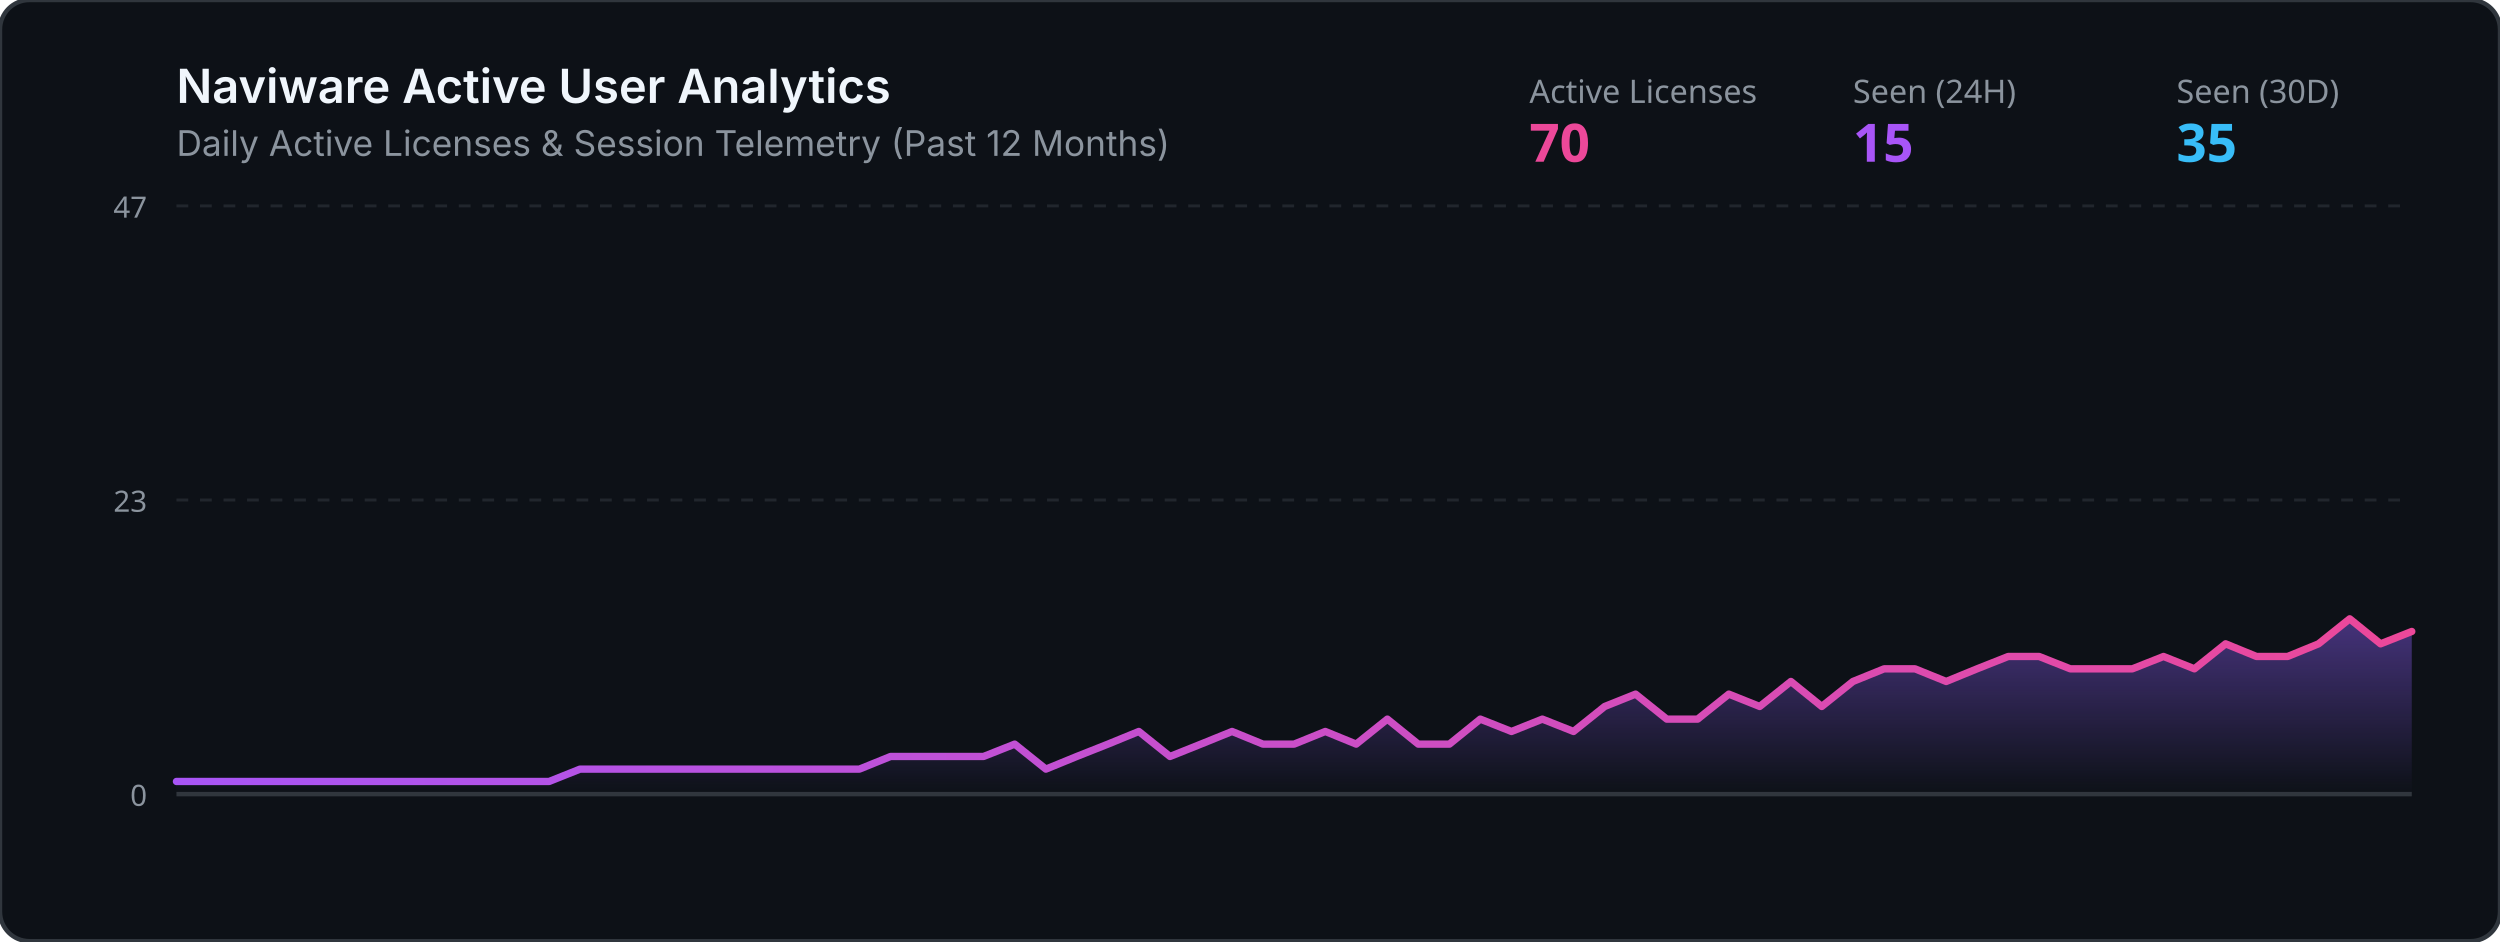
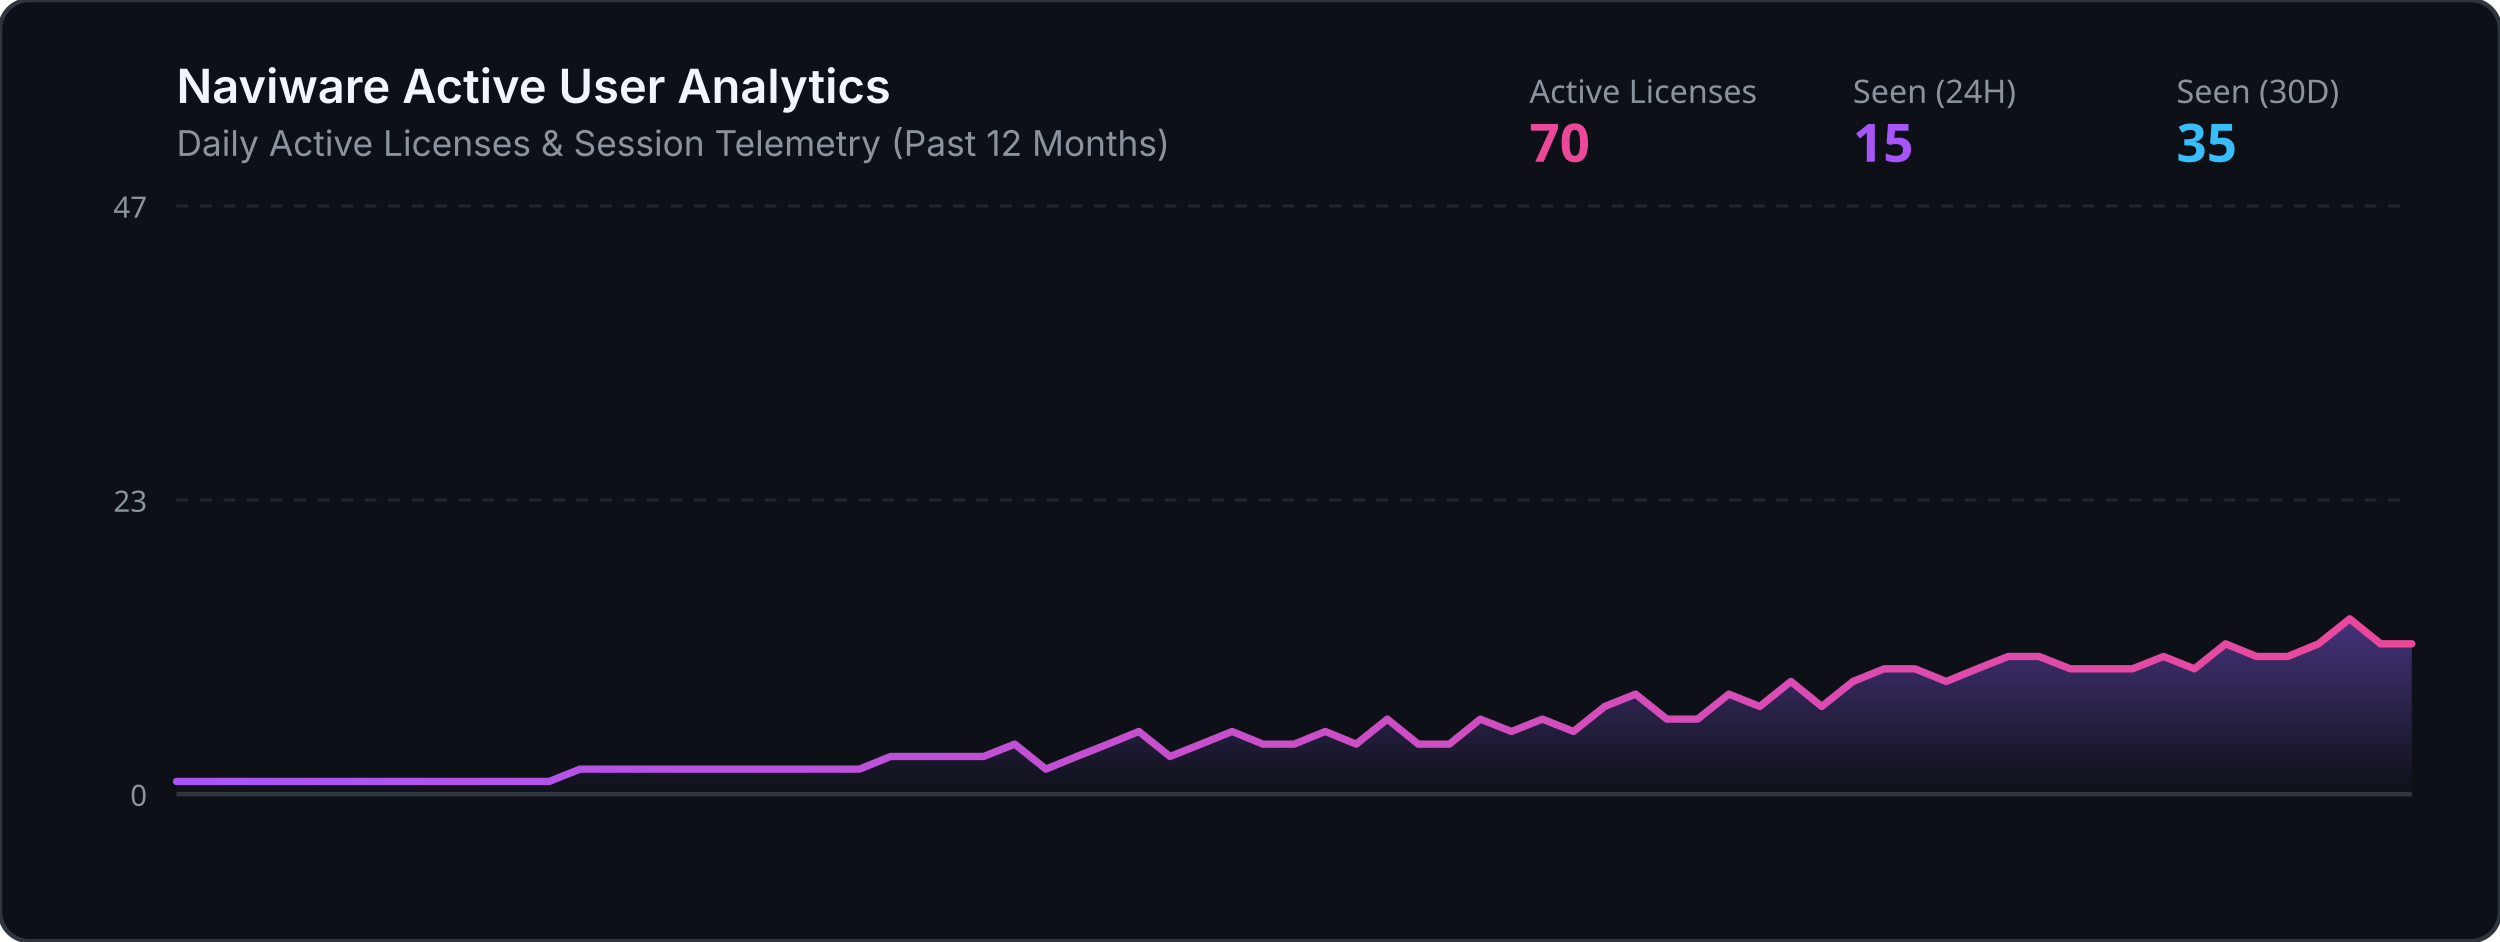
<svg xmlns="http://www.w3.org/2000/svg" viewBox="0 0 850 320" width="100%" height="320">
  <defs>
    <linearGradient id="grad" x1="0%" y1="0%" x2="0%" y2="100%">
      <stop offset="0%" stop-color="#8b5cf6" stop-opacity="0.45" />
      <stop offset="100%" stop-color="#8b5cf6" stop-opacity="0.0" />
    </linearGradient>
    <linearGradient id="lineGrad" x1="0%" y1="0%" x2="100%" y2="0%">
      <stop offset="0%" stop-color="#a855f7" />
      <stop offset="100%" stop-color="#ec4899" />
    </linearGradient>
  </defs>
  <rect width="850" height="320" rx="10" fill="#0d1117" stroke="#30363d" stroke-width="1.5" />
  <text x="60" y="35" fill="#f0f6fc" font-family="-apple-system,BlinkMacSystemFont,Segoe UI,sans-serif" font-size="16" font-weight="600">Naviware Active User Analytics</text>
  <text x="60" y="53" fill="#8b949e" font-family="-apple-system,BlinkMacSystemFont,Segoe UI,sans-serif" font-size="12">Daily Active Licenses &amp; Session Telemetry (Past 12 Months)</text>
  <text x="520" y="35" fill="#8b949e" font-family="sans-serif" font-size="11">Active Licenses</text>
  <text x="520" y="55" fill="#ec4899" font-family="sans-serif" font-size="18" font-weight="bold">70</text>
  <text x="630" y="35" fill="#8b949e" font-family="sans-serif" font-size="11">Seen (24H)</text>
  <text x="630" y="55" fill="#a855f7" font-family="sans-serif" font-size="18" font-weight="bold">15</text>
  <text x="740" y="35" fill="#8b949e" font-family="sans-serif" font-size="11">Seen (30D)</text>
  <text x="740" y="55" fill="#38bdf8" font-family="sans-serif" font-size="18" font-weight="bold">35</text>
  <line x1="60" y1="70" x2="820" y2="70" stroke="#21262d" stroke-width="1" stroke-dasharray="4" />
  <line x1="60" y1="170.0" x2="820" y2="170.0" stroke="#21262d" stroke-width="1" stroke-dasharray="4" />
  <line x1="60" y1="270" x2="820" y2="270" stroke="#30363d" stroke-width="1.5" />
  <text x="50" y="74" fill="#8b949e" font-family="sans-serif" font-size="10" text-anchor="end">47</text>
  <text x="50" y="174.0" fill="#8b949e" font-family="sans-serif" font-size="10" text-anchor="end">23</text>
  <text x="50" y="274" fill="#8b949e" font-family="sans-serif" font-size="10" text-anchor="end">0</text>
-   <polygon points="60,270 60.0,265.7 70.6,265.7 81.1,265.7 91.7,265.7 102.2,265.7 112.8,265.7 123.3,265.7 133.9,265.7 144.4,265.7 155.0,265.7 165.6,265.7 176.1,265.7 186.7,265.7 197.2,261.5 207.8,261.5 218.3,261.5 228.9,261.5 239.4,261.5 250.0,261.5 260.6,261.5 271.1,261.5 281.7,261.5 292.2,261.5 302.8,257.2 313.3,257.2 323.9,257.2 334.4,257.2 345.0,253.0 355.6,261.5 366.1,257.2 376.7,253.0 387.2,248.7 397.8,257.2 408.3,253.0 418.9,248.7 429.4,253.0 440.0,253.0 450.6,248.7 461.1,253.0 471.7,244.5 482.2,253.0 492.8,253.0 503.3,244.5 513.9,248.7 524.4,244.5 535.0,248.7 545.6,240.2 556.1,236.0 566.7,244.5 577.2,244.5 587.8,236.0 598.3,240.2 608.9,231.7 619.4,240.2 630.0,231.7 640.6,227.4 651.1,227.4 661.7,231.7 672.2,227.4 682.8,223.2 693.3,223.2 703.9,227.4 714.4,227.4 725.0,227.4 735.6,223.2 746.1,227.4 756.7,218.9 767.2,223.2 777.8,223.2 788.3,218.9 798.9,210.4 809.4,218.9 820.0,214.7 820,270" fill="url(#grad)" />
-   <polyline points="60.0,265.7 70.6,265.7 81.1,265.7 91.7,265.7 102.2,265.7 112.8,265.7 123.3,265.7 133.9,265.7 144.4,265.7 155.0,265.7 165.6,265.7 176.1,265.7 186.7,265.7 197.2,261.5 207.8,261.5 218.3,261.5 228.9,261.5 239.4,261.5 250.0,261.5 260.6,261.5 271.1,261.5 281.7,261.5 292.2,261.5 302.8,257.2 313.3,257.2 323.9,257.2 334.4,257.2 345.0,253.0 355.6,261.5 366.1,257.2 376.7,253.0 387.2,248.7 397.8,257.2 408.3,253.0 418.9,248.7 429.4,253.0 440.0,253.0 450.6,248.7 461.1,253.0 471.7,244.5 482.2,253.0 492.8,253.0 503.3,244.5 513.9,248.7 524.4,244.5 535.0,248.7 545.6,240.2 556.1,236.0 566.7,244.5 577.2,244.5 587.8,236.0 598.3,240.2 608.9,231.7 619.4,240.2 630.0,231.7 640.6,227.4 651.1,227.4 661.7,231.7 672.2,227.4 682.8,223.2 693.3,223.2 703.9,227.4 714.4,227.4 725.0,227.4 735.6,223.2 746.1,227.4 756.7,218.9 767.2,223.2 777.8,223.2 788.3,218.9 798.9,210.4 809.4,218.9 820.0,214.7" fill="none" stroke="url(#lineGrad)" stroke-width="2.5" stroke-linecap="round" stroke-linejoin="round" />
+   <polygon points="60,270 60.0,265.7 70.6,265.7 81.1,265.7 91.7,265.7 102.2,265.7 112.8,265.7 123.3,265.7 133.9,265.7 144.4,265.7 155.0,265.7 165.6,265.7 176.1,265.7 186.7,265.7 197.2,261.5 207.8,261.5 218.3,261.5 228.9,261.5 239.4,261.5 250.0,261.5 260.6,261.5 271.1,261.5 281.7,261.5 292.2,261.5 302.8,257.2 313.3,257.2 323.9,257.2 334.4,257.2 345.0,253.0 355.6,261.5 366.1,257.2 376.7,253.0 387.2,248.7 397.8,257.2 408.3,253.0 418.9,248.7 429.4,253.0 440.0,253.0 450.6,248.7 461.1,253.0 471.7,244.5 482.2,253.0 492.8,253.0 503.3,244.5 513.9,248.7 524.4,244.5 535.0,248.7 545.6,240.2 556.1,236.0 566.7,244.5 577.2,244.5 587.8,236.0 598.3,240.2 608.9,231.7 619.4,240.2 630.0,231.7 640.6,227.4 651.1,227.4 661.7,231.7 672.2,227.4 682.8,223.2 693.3,223.2 703.9,227.4 714.4,227.4 725.0,227.4 735.6,223.2 746.1,227.4 756.7,218.9 767.2,223.2 777.8,223.2 788.3,218.9 798.9,210.4 809.4,218.9 820.0,218.9 820,270" fill="url(#grad)" />
+   <polyline points="60.0,265.7 70.6,265.7 81.1,265.7 91.7,265.7 102.2,265.7 112.8,265.7 123.3,265.7 133.9,265.7 144.4,265.7 155.0,265.7 165.6,265.7 176.1,265.7 186.7,265.7 197.2,261.5 207.8,261.5 218.3,261.5 228.9,261.5 239.4,261.5 250.0,261.5 260.6,261.5 271.1,261.5 281.7,261.5 292.2,261.5 302.8,257.2 313.3,257.2 323.9,257.2 334.4,257.2 345.0,253.0 355.6,261.5 366.1,257.2 376.7,253.0 387.2,248.7 397.8,257.2 408.3,253.0 418.9,248.7 429.4,253.0 440.0,253.0 450.6,248.7 461.1,253.0 471.7,244.5 482.2,253.0 492.8,253.0 503.3,244.5 513.9,248.7 524.4,244.5 535.0,248.7 545.6,240.2 556.1,236.0 566.7,244.5 577.2,244.5 587.8,236.0 598.3,240.2 608.9,231.7 619.4,240.2 630.0,231.7 640.6,227.4 651.1,227.4 661.7,231.7 672.2,227.4 682.8,223.2 693.3,223.2 703.9,227.4 714.4,227.4 725.0,227.4 735.6,223.2 746.1,227.4 756.7,218.9 767.2,223.2 777.8,223.2 788.3,218.9 798.9,210.4 809.4,218.9 820.0,218.9" fill="none" stroke="url(#lineGrad)" stroke-width="2.5" stroke-linecap="round" stroke-linejoin="round" />
</svg>
